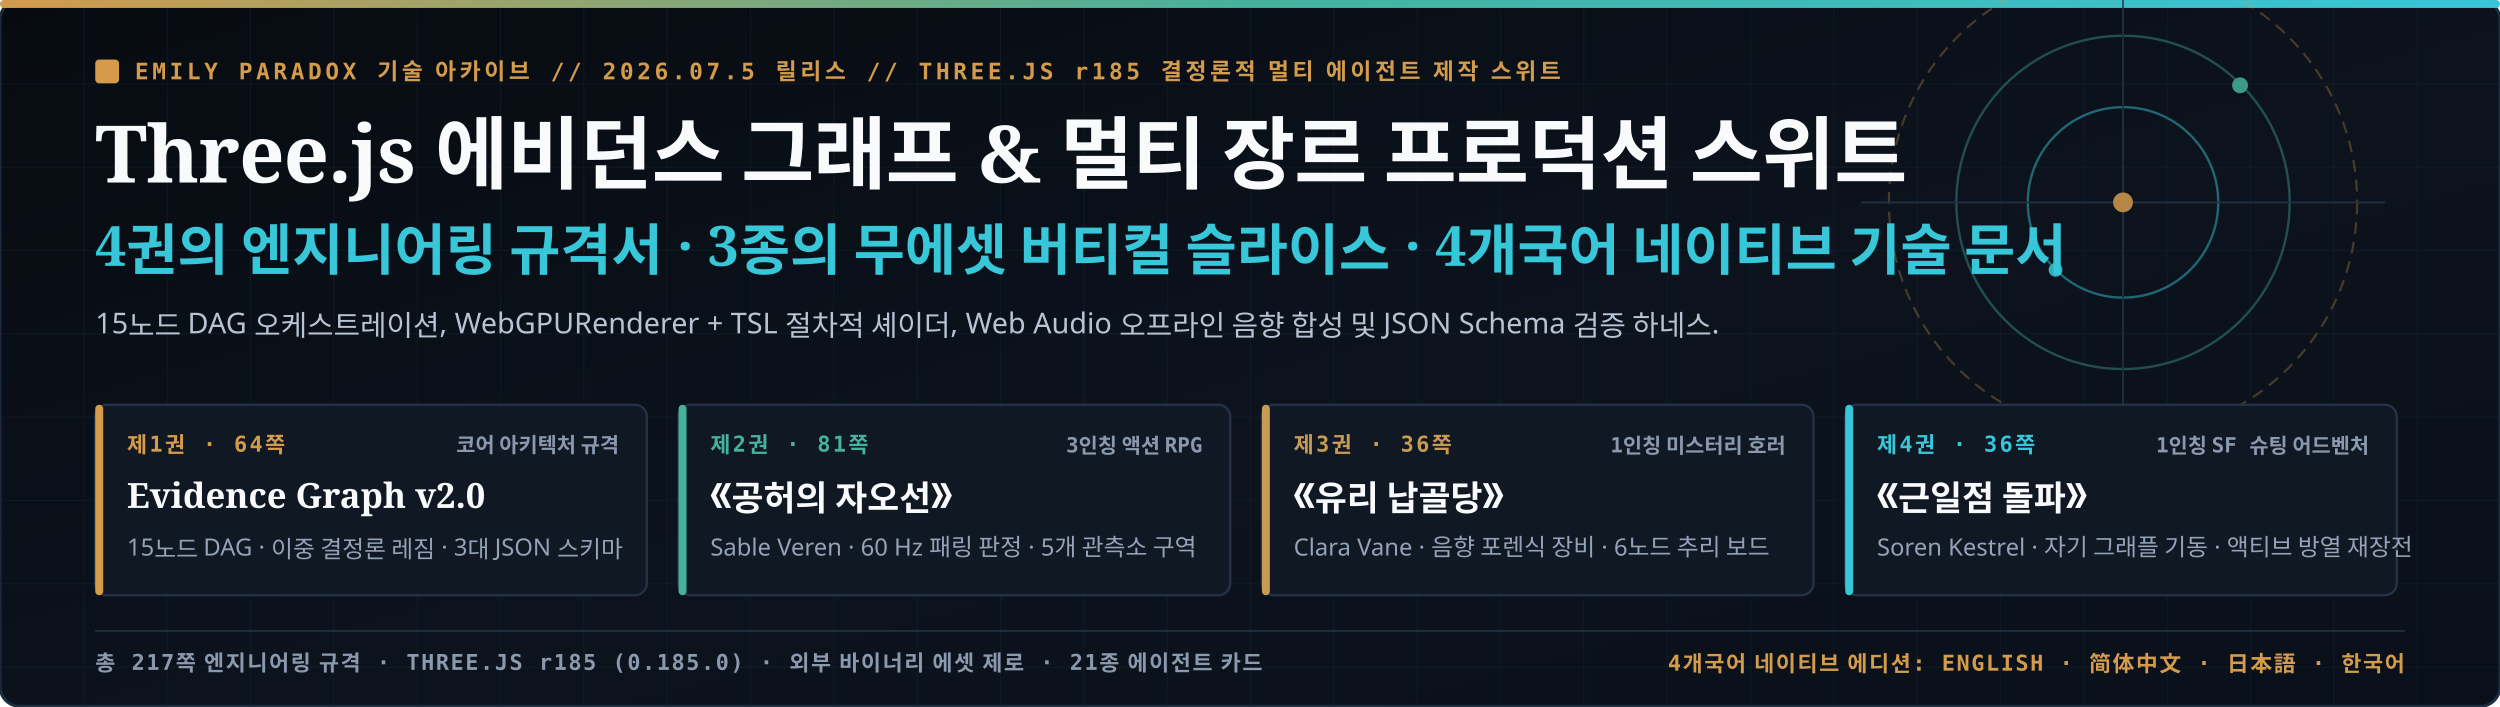
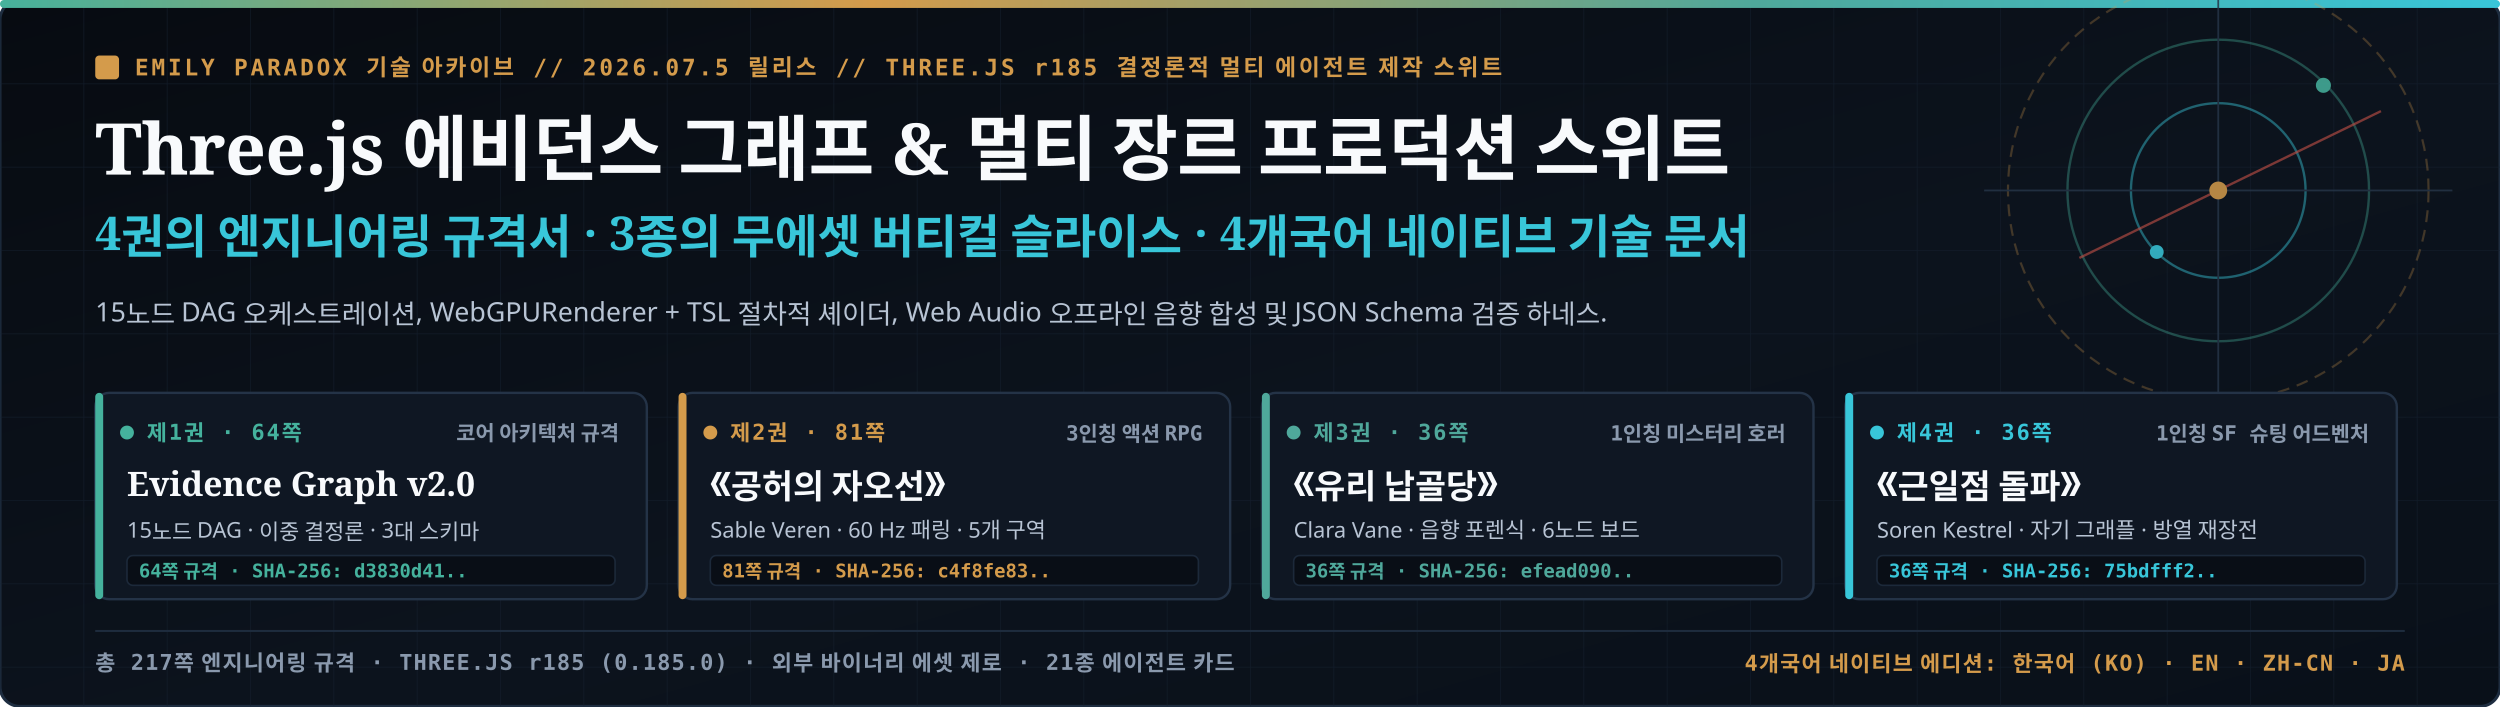
<svg xmlns="http://www.w3.org/2000/svg" viewBox="0 0 1260 356" width="100%" role="img" aria-label="Three.js 에비던스 그래프 &amp; 멀티 장르 프로덕션 스위트 - 4권의 엔지니어링 규격서 · 3종의 무에셋 버티컬 슬라이스 · 4개국어 네이티브 기술 문서">
  <defs>
    <linearGradient id="bgGrad" x1="0%" y1="0%" x2="100%" y2="100%">
      <stop offset="0%" stop-color="#070B11" />
      <stop offset="55%" stop-color="#0C131D" />
      <stop offset="100%" stop-color="#091019" />
    </linearGradient>
    <linearGradient id="goldCyan" x1="0%" y1="0%" x2="100%" y2="0%">
-       <stop offset="0%" stop-color="#D49B4B" />
-       <stop offset="50%" stop-color="#45B29D" />
+       <stop offset="0%" stop-color="#45B29D" />
+       <stop offset="35%" stop-color="#D49B4B" />
+       <stop offset="70%" stop-color="#4FA89B" />
      <stop offset="100%" stop-color="#38C6D9" />
    </linearGradient>
    <pattern id="archGrid" width="42" height="42" patternUnits="userSpaceOnUse">
      <path d="M 42 0 L 0 0 0 42" fill="none" stroke="#162232" stroke-width="0.7" stroke-opacity="0.65" />
    </pattern>
  </defs>
  <rect width="1260" height="356" rx="10" fill="url(#bgGrad)" stroke="#1E2D40" stroke-width="1.5" />
  <rect width="1260" height="356" rx="10" fill="url(#archGrid)" />
  <rect x="0" y="0" width="1260" height="4" rx="2" fill="url(#goldCyan)" />
-   <g transform="translate(1070, 102)" opacity="0.85">
-     <circle cx="0" cy="0" r="118" fill="none" stroke="#D49B4B" stroke-width="1.1" stroke-opacity="0.35" stroke-dasharray="6 4" />
-     <circle cx="0" cy="0" r="84" fill="none" stroke="#45B29D" stroke-width="1.2" stroke-opacity="0.45" />
-     <circle cx="0" cy="0" r="48" fill="none" stroke="#38C6D9" stroke-width="1.2" stroke-opacity="0.55" />
-     <line x1="-132" y1="0" x2="132" y2="0" stroke="#243447" stroke-width="0.9" />
-     <line x1="0" y1="-132" x2="0" y2="132" stroke="#243447" stroke-width="0.9" />
-     <circle cx="0" cy="0" r="5" fill="#D49B4B" />
-     <circle cx="59" cy="-59" r="4" fill="#45B29D" />
-     <circle cx="-34" cy="34" r="3.5" fill="#38C6D9" />
+   <g transform="translate(1118, 96)" opacity="0.85">
+     <circle cx="0" cy="0" r="106" fill="none" stroke="#D49B4B" stroke-width="1.1" stroke-opacity="0.32" stroke-dasharray="6 4" />
+     <circle cx="0" cy="0" r="76" fill="none" stroke="#45B29D" stroke-width="1.2" stroke-opacity="0.42" />
+     <circle cx="0" cy="0" r="44" fill="none" stroke="#38C6D9" stroke-width="1.2" stroke-opacity="0.52" />
+     <line x1="-118" y1="0" x2="118" y2="0" stroke="#243447" stroke-width="0.9" />
+     <line x1="0" y1="-118" x2="0" y2="118" stroke="#243447" stroke-width="0.9" />
+     <line x1="-70" y1="34" x2="82" y2="-40" stroke="#D8564A" stroke-width="1.2" stroke-opacity="0.65" />
+     <circle cx="0" cy="0" r="4.5" fill="#D49B4B" />
+     <circle cx="53" cy="-53" r="3.8" fill="#45B29D" />
+     <circle cx="-31" cy="31" r="3.5" fill="#38C6D9" />
  </g>
-   <rect x="48" y="30" width="12" height="12" rx="2" fill="#D49B4B" />
-   <text x="68" y="40" fill="#D49B4B" font-family="'JetBrains Mono', Consolas, 'Pretendard', monospace" font-size="11.5" font-weight="700" letter-spacing="1.8">EMILY PARADOX 기술 아카이브 // 2026.07.5 릴리스 // THREE.JS r185 결정론적 멀티 에이전트 제작 스위트</text>
-   <text x="48" y="92" fill="#F8FAFC" font-family="'Noto Serif KR', 'Source Han Serif KR', 'Batang', serif" font-size="40" font-weight="700" letter-spacing="-0.4">Three.js 에비던스 그래프 &amp; 멀티 장르 프로덕션 스위트</text>
-   <text x="48" y="134" fill="#38C6D9" font-family="'Noto Serif KR', 'Source Han Serif KR', 'Batang', serif" font-size="28" font-weight="600">4권의 엔지니어링 규격서 · 3종의 무에셋 버티컬 슬라이스 · 4개국어 네이티브 기술 문서</text>
-   <text x="48" y="168" fill="#B8C4D4" font-family="'Pretendard', 'Apple SD Gothic Neo', 'Noto Sans KR', 'Malgun Gothic', sans-serif" font-size="14.5" font-weight="400">15노드 DAG 오케스트레이션, WebGPURenderer + TSL 절차적 셰이더, Web Audio 오프라인 음향 합성 및 JSON Schema 검증 하네스.</text>
-   <g transform="translate(48, 204)">
-     <rect x="0" y="0" width="278" height="96" rx="6" fill="#101824" stroke="#243246" stroke-width="1.2" />
-     <rect x="0" y="0" width="4" height="96" rx="2" fill="#D49B4B" />
-     <text x="16" y="24" fill="#D49B4B" font-family="'JetBrains Mono', Consolas, 'Pretendard', monospace" font-size="11" font-weight="700" letter-spacing="1.2">제1권 · 64쪽</text>
-     <text x="264" y="24" fill="#8A99AD" font-family="'JetBrains Mono', Consolas, 'Pretendard', monospace" font-size="10.5" font-weight="600" text-anchor="end">코어 아키텍처 규격</text>
-     <text x="16" y="52" fill="#F8FAFC" font-family="'Noto Serif KR', 'Source Han Serif KR', 'Batang', serif" font-size="17.5" font-weight="700">Evidence Graph v2.0</text>
-     <text x="16" y="76" fill="#94A3B8" font-family="'Pretendard', 'Apple SD Gothic Neo', 'Noto Sans KR', 'Malgun Gothic', sans-serif" font-size="12" font-weight="500">15노드 DAG · 이중 결정론 레짐 · 3대 JSON 스키마</text>
+   <rect x="48" y="28" width="12" height="12" rx="2" fill="#D49B4B" />
+   <text x="68" y="38" fill="#D49B4B" font-family="'JetBrains Mono', Consolas, 'Pretendard', 'Malgun Gothic', monospace" font-size="11.5" font-weight="700" letter-spacing="1.4">EMILY PARADOX 기술 아카이브 // 2026.07.5 릴리스 // THREE.JS r185 결정론적 멀티 에이전트 제작 스위트</text>
+   <text x="48" y="88" fill="#F8FAFC" font-family="'Noto Serif KR', 'Source Han Serif KR', 'Batang', serif" font-size="36" font-weight="700" letter-spacing="-0.3">Three.js 에비던스 그래프 &amp; 멀티 장르 프로덕션 스위트</text>
+   <text x="48" y="126" fill="#38C6D9" font-family="'Noto Serif KR', 'Source Han Serif KR', 'Batang', serif" font-size="23.5" font-weight="600">4권의 엔지니어링 규격서 · 3종의 무에셋 버티컬 슬라이스 · 4개국어 네이티브 기술 문서</text>
+   <text x="48" y="162" fill="#B8C4D4" font-family="'Pretendard', 'Apple SD Gothic Neo', 'Noto Sans KR', 'Malgun Gothic', sans-serif" font-size="13.5" font-weight="400">15노드 DAG 오케스트레이션, WebGPURenderer + TSL 절차적 셰이더, Web Audio 오프라인 음향 합성 및 JSON Schema 검증 하네스.</text>
+   <g transform="translate(48, 198)">
+     <rect x="0" y="0" width="278" height="104" rx="7" fill="#0F1723" stroke="#243347" stroke-width="1.2" />
+     <rect x="0" y="0" width="4" height="104" rx="2" fill="#45B29D" />
+     <circle cx="16" cy="20" r="3.5" fill="#45B29D" />
+     <text x="26" y="24" fill="#45B29D" font-family="'JetBrains Mono', Consolas, 'Pretendard', 'Malgun Gothic', monospace" font-size="11" font-weight="700" letter-spacing="1.0">제1권 · 64쪽</text>
+     <text x="264" y="24" fill="#8A99AD" font-family="'JetBrains Mono', Consolas, 'Pretendard', 'Malgun Gothic', monospace" font-size="10.5" font-weight="600" text-anchor="end">코어 아키텍처 규격</text>
+     <text x="16" y="52" fill="#F8FAFC" font-family="'Noto Serif KR', 'Source Han Serif KR', 'Batang', serif" font-size="17" font-weight="700">Evidence Graph v2.0</text>
+     <text x="16" y="73" fill="#B8C4D4" font-family="'Pretendard', 'Apple SD Gothic Neo', 'Noto Sans KR', 'Malgun Gothic', sans-serif" font-size="11" font-weight="500">15노드 DAG · 이중 결정론 · 3대 스키마</text>
+     <rect x="16" y="82" width="246" height="15" rx="3" fill="#090E16" stroke="#1C293A" stroke-width="0.8" />
+     <text x="22" y="93" fill="#45B29D" font-family="'JetBrains Mono', Consolas, 'Pretendard', 'Malgun Gothic', monospace" font-size="9.5" font-weight="600">64쪽 규격 · SHA-256: d3830d41..</text>
  </g>
-   <g transform="translate(342, 204)">
-     <rect x="0" y="0" width="278" height="96" rx="6" fill="#101824" stroke="#243246" stroke-width="1.2" />
-     <rect x="0" y="0" width="4" height="96" rx="2" fill="#45B29D" />
-     <text x="16" y="24" fill="#45B29D" font-family="'JetBrains Mono', Consolas, 'Pretendard', monospace" font-size="11" font-weight="700" letter-spacing="1.2">제2권 · 81쪽</text>
-     <text x="264" y="24" fill="#8A99AD" font-family="'JetBrains Mono', Consolas, 'Pretendard', monospace" font-size="10.5" font-weight="600" text-anchor="end">3인칭 액션 RPG</text>
-     <text x="16" y="52" fill="#F8FAFC" font-family="'Noto Serif KR', 'Source Han Serif KR', 'Batang', serif" font-size="17.5" font-weight="700">《공허의 자오선》</text>
-     <text x="16" y="76" fill="#94A3B8" font-family="'Pretendard', 'Apple SD Gothic Neo', 'Noto Sans KR', 'Malgun Gothic', sans-serif" font-size="12" font-weight="500">Sable Veren · 60 Hz 패링 판정 · 5개 관측소 구역</text>
+   <g transform="translate(342, 198)">
+     <rect x="0" y="0" width="278" height="104" rx="7" fill="#0F1723" stroke="#243347" stroke-width="1.2" />
+     <rect x="0" y="0" width="4" height="104" rx="2" fill="#D49B4B" />
+     <circle cx="16" cy="20" r="3.5" fill="#D49B4B" />
+     <text x="26" y="24" fill="#D49B4B" font-family="'JetBrains Mono', Consolas, 'Pretendard', 'Malgun Gothic', monospace" font-size="11" font-weight="700" letter-spacing="1.0">제2권 · 81쪽</text>
+     <text x="264" y="24" fill="#8A99AD" font-family="'JetBrains Mono', Consolas, 'Pretendard', 'Malgun Gothic', monospace" font-size="10.5" font-weight="600" text-anchor="end">3인칭 액션 RPG</text>
+     <text x="16" y="52" fill="#F8FAFC" font-family="'Noto Serif KR', 'Source Han Serif KR', 'Batang', serif" font-size="17" font-weight="700">《공허의 자오선》</text>
+     <text x="16" y="73" fill="#B8C4D4" font-family="'Pretendard', 'Apple SD Gothic Neo', 'Noto Sans KR', 'Malgun Gothic', sans-serif" font-size="11" font-weight="500">Sable Veren · 60 Hz 패링 · 5개 구역</text>
+     <rect x="16" y="82" width="246" height="15" rx="3" fill="#090E16" stroke="#1C293A" stroke-width="0.8" />
+     <text x="22" y="93" fill="#D49B4B" font-family="'JetBrains Mono', Consolas, 'Pretendard', 'Malgun Gothic', monospace" font-size="9.5" font-weight="600">81쪽 규격 · SHA-256: c4f8fe83..</text>
  </g>
-   <g transform="translate(636, 204)">
-     <rect x="0" y="0" width="278" height="96" rx="6" fill="#101824" stroke="#243246" stroke-width="1.2" />
-     <rect x="0" y="0" width="4" height="96" rx="2" fill="#C89B54" />
-     <text x="16" y="24" fill="#C89B54" font-family="'JetBrains Mono', Consolas, 'Pretendard', monospace" font-size="11" font-weight="700" letter-spacing="1.2">제3권 · 36쪽</text>
-     <text x="264" y="24" fill="#8A99AD" font-family="'JetBrains Mono', Consolas, 'Pretendard', monospace" font-size="10.5" font-weight="600" text-anchor="end">1인칭 미스터리 호러</text>
-     <text x="16" y="52" fill="#F8FAFC" font-family="'Noto Serif KR', 'Source Han Serif KR', 'Batang', serif" font-size="17.5" font-weight="700">《유리 납골당》</text>
-     <text x="16" y="76" fill="#94A3B8" font-family="'Pretendard', 'Apple SD Gothic Neo', 'Noto Sans KR', 'Malgun Gothic', sans-serif" font-size="12" font-weight="500">Clara Vane · 음향 포렌식 장비 · 6노드 추리 보드</text>
+   <g transform="translate(636, 198)">
+     <rect x="0" y="0" width="278" height="104" rx="7" fill="#0F1723" stroke="#243347" stroke-width="1.2" />
+     <rect x="0" y="0" width="4" height="104" rx="2" fill="#4FA89B" />
+     <circle cx="16" cy="20" r="3.5" fill="#4FA89B" />
+     <text x="26" y="24" fill="#4FA89B" font-family="'JetBrains Mono', Consolas, 'Pretendard', 'Malgun Gothic', monospace" font-size="11" font-weight="700" letter-spacing="1.0">제3권 · 36쪽</text>
+     <text x="264" y="24" fill="#8A99AD" font-family="'JetBrains Mono', Consolas, 'Pretendard', 'Malgun Gothic', monospace" font-size="10.5" font-weight="600" text-anchor="end">1인칭 미스터리 호러</text>
+     <text x="16" y="52" fill="#F8FAFC" font-family="'Noto Serif KR', 'Source Han Serif KR', 'Batang', serif" font-size="17" font-weight="700">《유리 납골당》</text>
+     <text x="16" y="73" fill="#B8C4D4" font-family="'Pretendard', 'Apple SD Gothic Neo', 'Noto Sans KR', 'Malgun Gothic', sans-serif" font-size="11" font-weight="500">Clara Vane · 음향 포렌식 · 6노드 보드</text>
+     <rect x="16" y="82" width="246" height="15" rx="3" fill="#090E16" stroke="#1C293A" stroke-width="0.8" />
+     <text x="22" y="93" fill="#4FA89B" font-family="'JetBrains Mono', Consolas, 'Pretendard', 'Malgun Gothic', monospace" font-size="9.5" font-weight="600">36쪽 규격 · SHA-256: efead090..</text>
  </g>
-   <g transform="translate(930, 204)">
-     <rect x="0" y="0" width="278" height="96" rx="6" fill="#101824" stroke="#243246" stroke-width="1.2" />
-     <rect x="0" y="0" width="4" height="96" rx="2" fill="#38C6D9" />
-     <text x="16" y="24" fill="#38C6D9" font-family="'JetBrains Mono', Consolas, 'Pretendard', monospace" font-size="11" font-weight="700" letter-spacing="1.2">제4권 · 36쪽</text>
-     <text x="264" y="24" fill="#8A99AD" font-family="'JetBrains Mono', Consolas, 'Pretendard', monospace" font-size="10.5" font-weight="600" text-anchor="end">1인칭 SF 슈팅 어드벤처</text>
-     <text x="16" y="52" fill="#F8FAFC" font-family="'Noto Serif KR', 'Source Han Serif KR', 'Batang', serif" font-size="17.5" font-weight="700">《근일점 돌파》</text>
-     <text x="16" y="76" fill="#94A3B8" font-family="'Pretendard', 'Apple SD Gothic Neo', 'Noto Sans KR', 'Malgun Gothic', sans-serif" font-size="12" font-weight="500">Soren Kestrel · 자기 그래플 기동 · 액티브 방열 재장전</text>
+   <g transform="translate(930, 198)">
+     <rect x="0" y="0" width="278" height="104" rx="7" fill="#0F1723" stroke="#243347" stroke-width="1.2" />
+     <rect x="0" y="0" width="4" height="104" rx="2" fill="#38C6D9" />
+     <circle cx="16" cy="20" r="3.5" fill="#38C6D9" />
+     <text x="26" y="24" fill="#38C6D9" font-family="'JetBrains Mono', Consolas, 'Pretendard', 'Malgun Gothic', monospace" font-size="11" font-weight="700" letter-spacing="1.0">제4권 · 36쪽</text>
+     <text x="264" y="24" fill="#8A99AD" font-family="'JetBrains Mono', Consolas, 'Pretendard', 'Malgun Gothic', monospace" font-size="10.5" font-weight="600" text-anchor="end">1인칭 SF 슈팅 어드벤처</text>
+     <text x="16" y="52" fill="#F8FAFC" font-family="'Noto Serif KR', 'Source Han Serif KR', 'Batang', serif" font-size="17" font-weight="700">《근일점 돌파》</text>
+     <text x="16" y="73" fill="#B8C4D4" font-family="'Pretendard', 'Apple SD Gothic Neo', 'Noto Sans KR', 'Malgun Gothic', sans-serif" font-size="11" font-weight="500">Soren Kestrel · 자기 그래플 · 방열 재장전</text>
+     <rect x="16" y="82" width="246" height="15" rx="3" fill="#090E16" stroke="#1C293A" stroke-width="0.8" />
+     <text x="22" y="93" fill="#38C6D9" font-family="'JetBrains Mono', Consolas, 'Pretendard', 'Malgun Gothic', monospace" font-size="9.5" font-weight="600">36쪽 규격 · SHA-256: 75bdfff2..</text>
  </g>
  <line x1="48" y1="318" x2="1212" y2="318" stroke="#1E2C3E" stroke-width="1" />
-   <text x="48" y="338" fill="#8A99AD" font-family="'JetBrains Mono', Consolas, 'Pretendard', monospace" font-size="11" font-weight="600" letter-spacing="0.8">총 217쪽 엔지니어링 규격 · THREE.JS r185 (0.185.0) · 외부 바이너리 에셋 제로 · 21종 에이전트 카드</text>
-   <text x="1212" y="338" fill="#D49B4B" font-family="'JetBrains Mono', Consolas, 'Pretendard', monospace" font-size="11" font-weight="700" text-anchor="end" letter-spacing="0.8">4개국어 네이티브 에디션: ENGLISH · 简体中文 · 日本語 · 한국어</text>
+   <text x="48" y="338" fill="#8A99AD" font-family="'JetBrains Mono', Consolas, 'Pretendard', 'Malgun Gothic', monospace" font-size="11" font-weight="600" letter-spacing="0.6">총 217쪽 엔지니어링 규격 · THREE.JS r185 (0.185.0) · 외부 바이너리 에셋 제로 · 21종 에이전트 카드</text>
+   <text x="1212" y="338" fill="#D49B4B" font-family="'JetBrains Mono', Consolas, 'Pretendard', 'Malgun Gothic', monospace" font-size="11" font-weight="700" text-anchor="end" letter-spacing="0.6">4개국어 네이티브 에디션: 한국어 (KO) · EN · ZH-CN · JA</text>
</svg>
